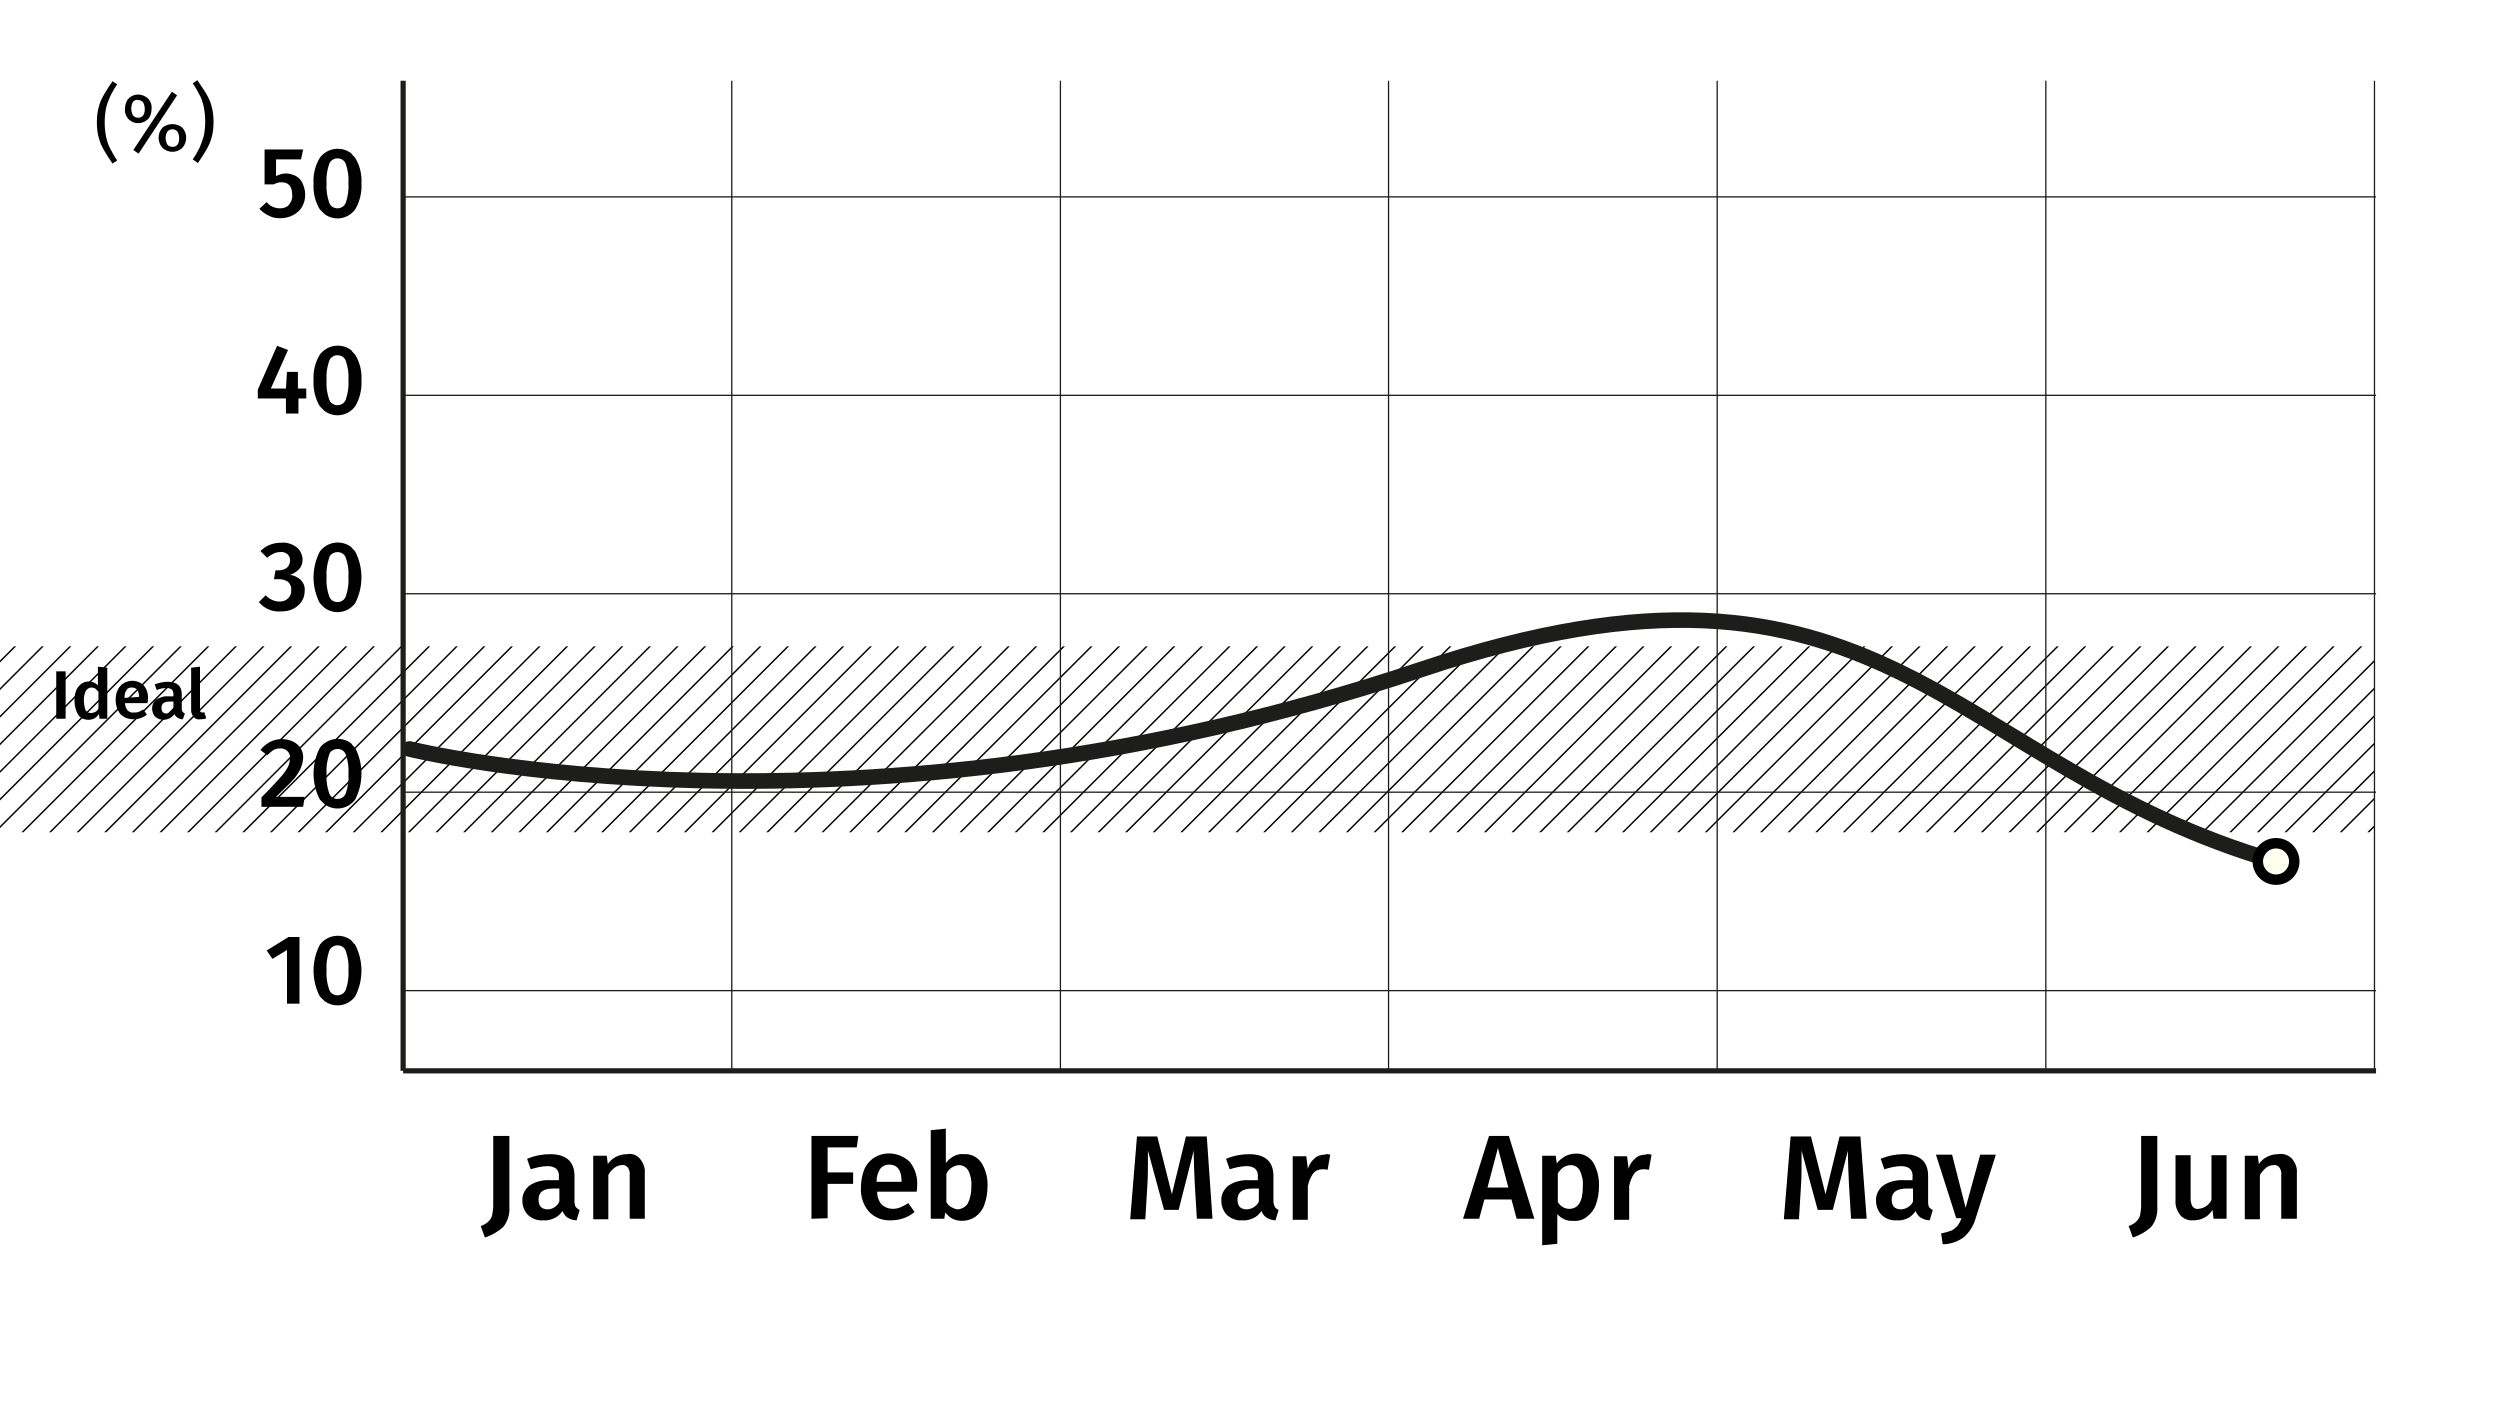
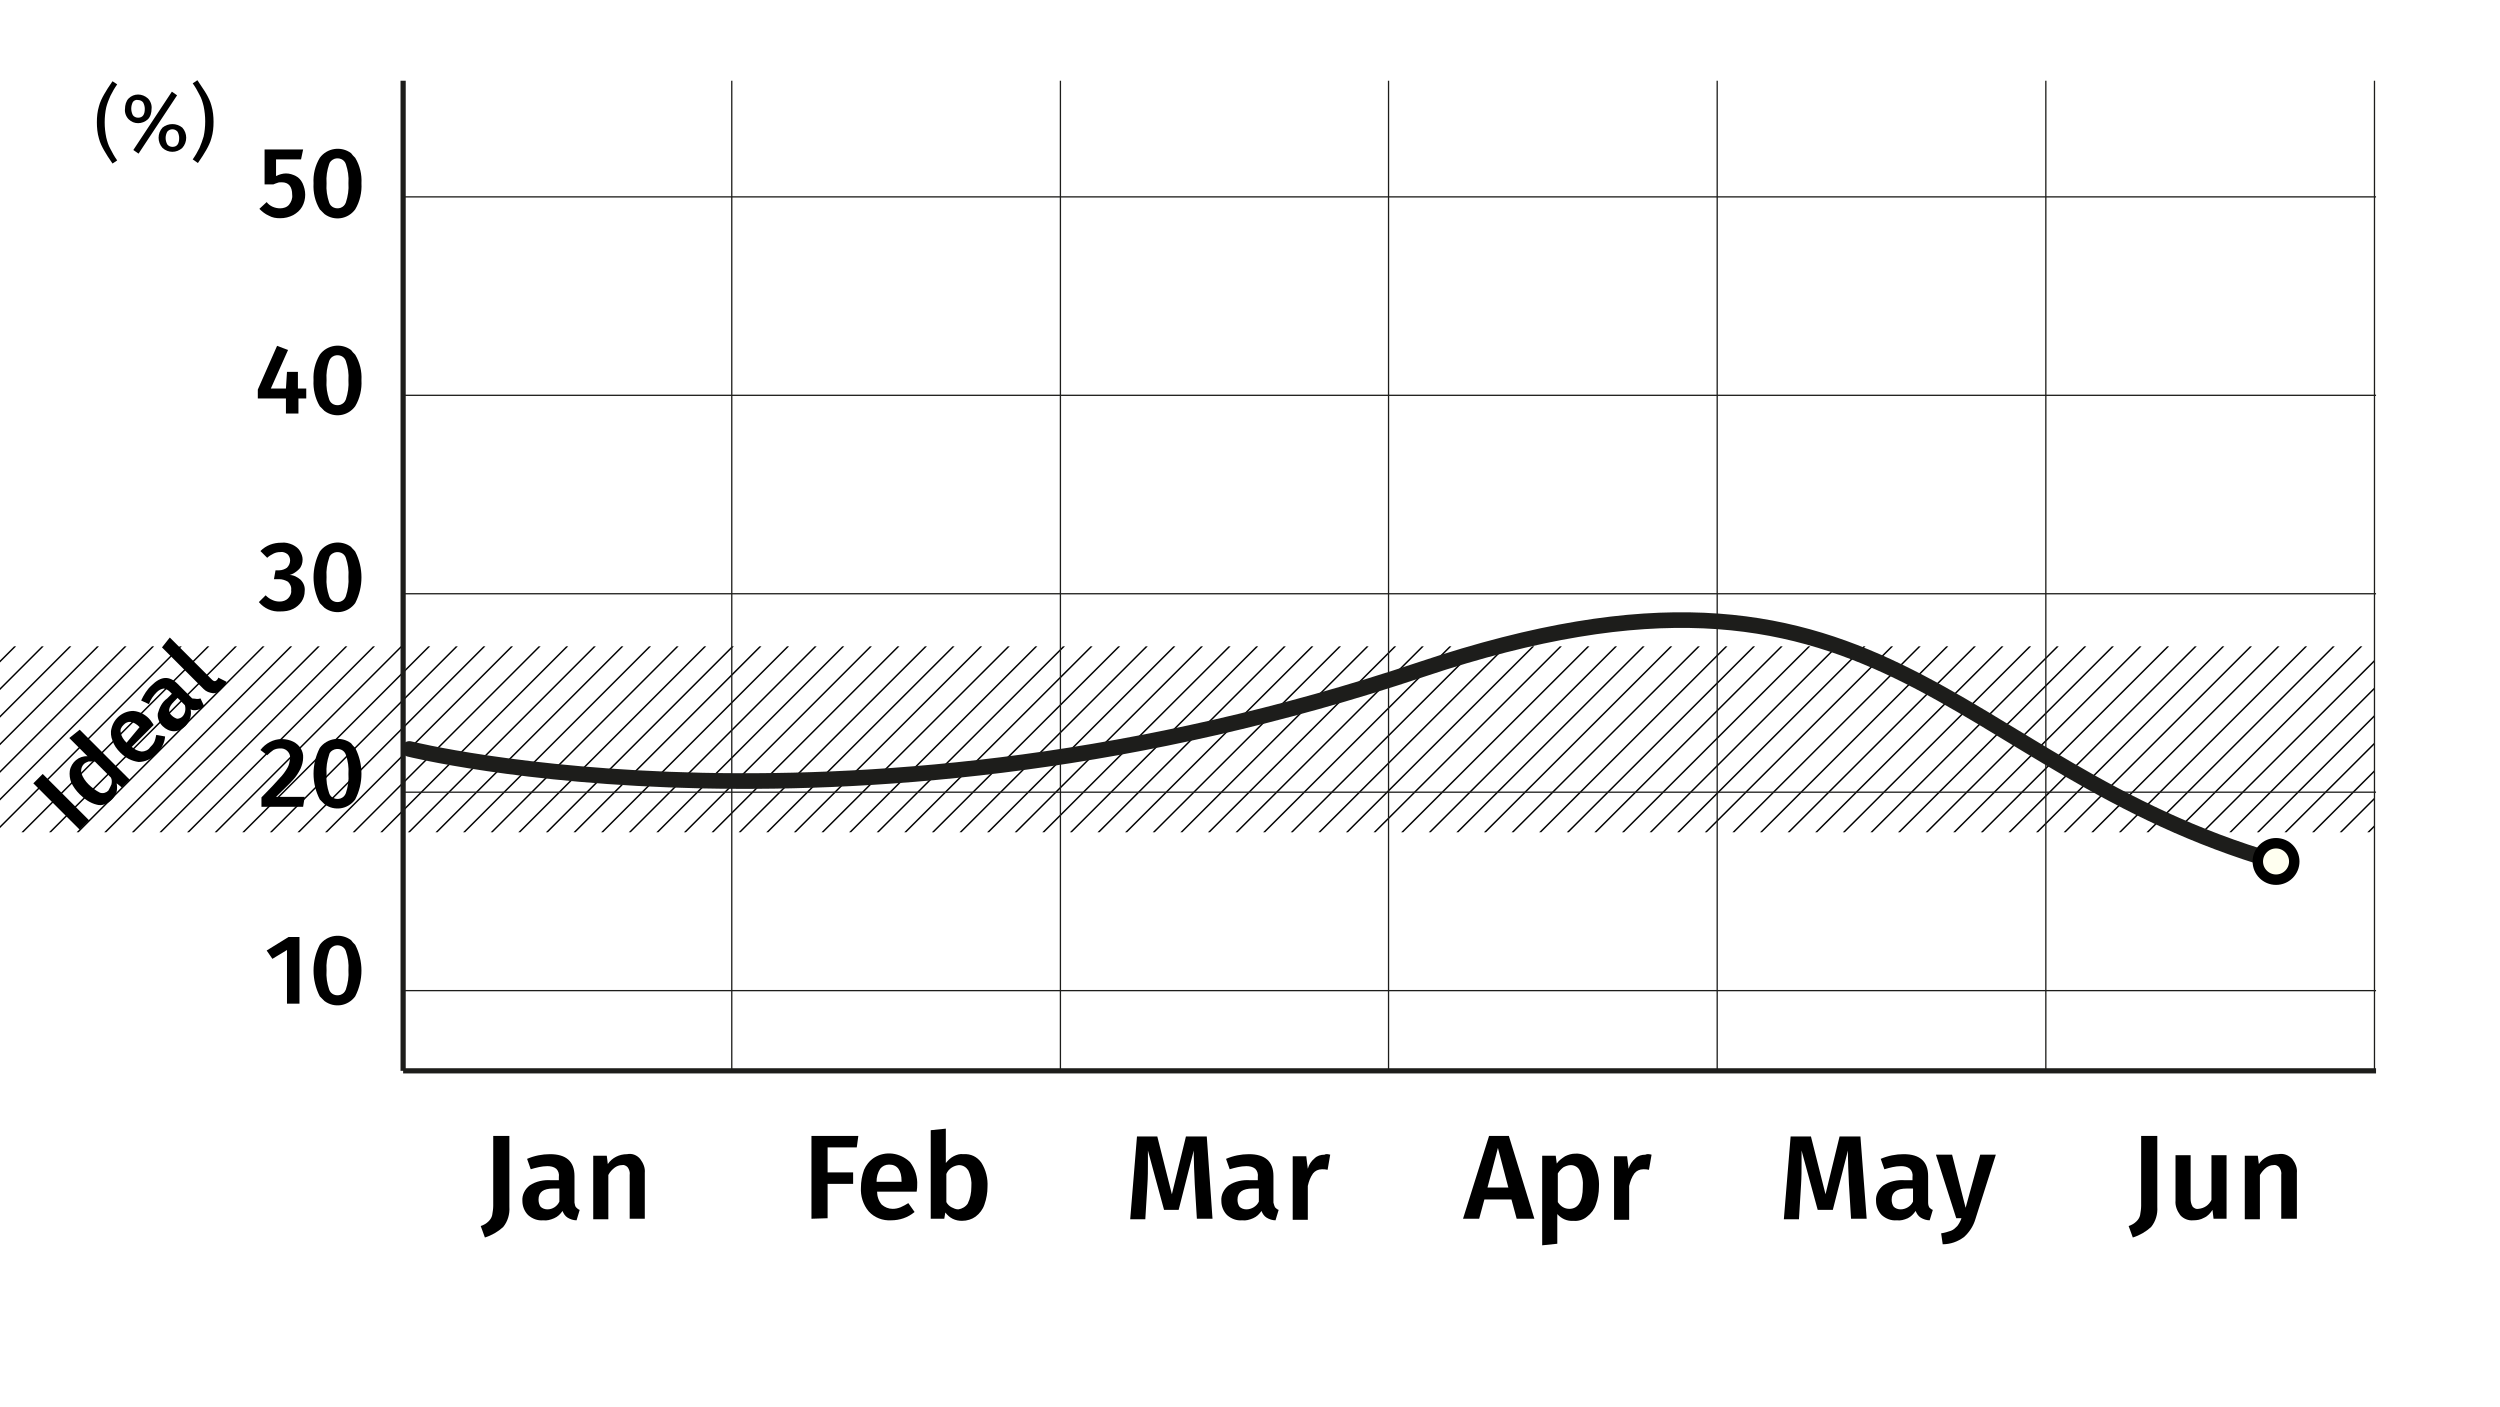
<svg xmlns="http://www.w3.org/2000/svg" xmlns:xlink="http://www.w3.org/1999/xlink" version="1.1" id="Layer_2_1_" x="0px" y="0px" viewBox="0 0 480 270" style="enable-background:new 0 0 480 270;" xml:space="preserve">
  <style type="text/css">
	.st0{clip-path:url(#SVGID_2_);}
	.st1{fill:none;stroke:#000000;stroke-width:0.283;stroke-miterlimit:10;}
	.st2{fill:none;stroke:#1D1D1B;stroke-width:0.25;stroke-miterlimit:10;}
	.st3{fill:none;stroke:#1D1D1B;stroke-miterlimit:10;}
	.st4{fill:none;stroke:#1D1D1B;stroke-width:3;stroke-linecap:round;stroke-miterlimit:10;}
	.st5{fill:#FFFFF0;stroke:#000000;stroke-width:2.004;stroke-miterlimit:10;}
</style>
  <g>
    <g>
      <g>
-         <defs>
-           <rect id="SVGID_1_" y="124.1" width="455.9" height="35.7" />
-         </defs>
-         <clipPath id="SVGID_2_">
-           <use xlink:href="#SVGID_1_" style="overflow:visible;" />
-         </clipPath>
-         <g class="st0">
-           <line class="st1" x1="5.6" y1="110.8" x2="-47" y2="163.4" />
-           <line class="st1" x1="10.9" y1="110.8" x2="-41.7" y2="163.4" />
-           <line class="st1" x1="16.2" y1="110.8" x2="-36.4" y2="163.4" />
-           <line class="st1" x1="21.5" y1="110.8" x2="-31.1" y2="163.4" />
-           <line class="st1" x1="26.8" y1="110.8" x2="-25.8" y2="163.4" />
-           <line class="st1" x1="32.1" y1="110.8" x2="-20.5" y2="163.4" />
-           <line class="st1" x1="37.4" y1="110.8" x2="-15.2" y2="163.4" />
-           <line class="st1" x1="42.7" y1="110.8" x2="-9.9" y2="163.4" />
-           <line class="st1" x1="48" y1="110.8" x2="-4.6" y2="163.4" />
-           <line class="st1" x1="53.3" y1="110.8" x2="0.7" y2="163.4" />
-           <line class="st1" x1="58.6" y1="110.8" x2="6" y2="163.4" />
-           <line class="st1" x1="63.9" y1="110.8" x2="11.3" y2="163.4" />
-           <line class="st1" x1="69.2" y1="110.8" x2="16.6" y2="163.4" />
-           <line class="st1" x1="74.5" y1="110.8" x2="21.9" y2="163.4" />
-           <line class="st1" x1="79.8" y1="110.8" x2="27.2" y2="163.4" />
-           <line class="st1" x1="85.1" y1="110.8" x2="32.5" y2="163.4" />
-           <line class="st1" x1="90.4" y1="110.8" x2="37.8" y2="163.4" />
-           <line class="st1" x1="95.7" y1="110.8" x2="43.1" y2="163.4" />
-           <line class="st1" x1="101" y1="110.8" x2="48.4" y2="163.4" />
-           <line class="st1" x1="106.3" y1="110.8" x2="53.7" y2="163.4" />
-           <line class="st1" x1="111.6" y1="110.8" x2="59" y2="163.4" />
-           <line class="st1" x1="116.9" y1="110.8" x2="64.3" y2="163.4" />
-           <line class="st1" x1="122.2" y1="110.8" x2="69.6" y2="163.4" />
-           <line class="st1" x1="127.5" y1="110.8" x2="74.9" y2="163.4" />
-           <line class="st1" x1="132.8" y1="110.8" x2="80.2" y2="163.4" />
-           <line class="st1" x1="138.1" y1="110.8" x2="85.5" y2="163.4" />
-           <line class="st1" x1="143.4" y1="110.8" x2="90.8" y2="163.4" />
-           <line class="st1" x1="148.7" y1="110.8" x2="96.1" y2="163.4" />
-           <line class="st1" x1="154" y1="110.8" x2="101.4" y2="163.4" />
-           <line class="st1" x1="159.3" y1="110.8" x2="106.7" y2="163.4" />
-           <line class="st1" x1="164.6" y1="110.8" x2="112" y2="163.4" />
-           <line class="st1" x1="169.9" y1="110.8" x2="117.3" y2="163.4" />
-           <line class="st1" x1="175.2" y1="110.8" x2="122.6" y2="163.4" />
-           <line class="st1" x1="180.5" y1="110.8" x2="127.9" y2="163.4" />
-           <line class="st1" x1="185.8" y1="110.8" x2="133.2" y2="163.4" />
-           <line class="st1" x1="191.1" y1="110.8" x2="138.4" y2="163.4" />
-           <line class="st1" x1="196.4" y1="110.8" x2="143.7" y2="163.4" />
-           <line class="st1" x1="201.7" y1="110.8" x2="149" y2="163.4" />
-           <line class="st1" x1="207" y1="110.8" x2="154.3" y2="163.4" />
-           <line class="st1" x1="212.3" y1="110.8" x2="159.6" y2="163.4" />
-           <line class="st1" x1="217.6" y1="110.8" x2="164.9" y2="163.4" />
-           <line class="st1" x1="222.9" y1="110.8" x2="170.2" y2="163.4" />
-           <line class="st1" x1="228.2" y1="110.8" x2="175.5" y2="163.4" />
-           <line class="st1" x1="233.5" y1="110.8" x2="180.8" y2="163.4" />
-           <line class="st1" x1="238.8" y1="110.8" x2="186.1" y2="163.4" />
-           <line class="st1" x1="244.1" y1="110.8" x2="191.4" y2="163.4" />
-           <line class="st1" x1="249.4" y1="110.8" x2="196.7" y2="163.4" />
-           <line class="st1" x1="254.7" y1="110.8" x2="202" y2="163.4" />
-           <line class="st1" x1="260" y1="110.8" x2="207.3" y2="163.4" />
-           <line class="st1" x1="265.3" y1="110.8" x2="212.6" y2="163.4" />
-           <line class="st1" x1="270.6" y1="110.8" x2="217.9" y2="163.4" />
-           <line class="st1" x1="275.9" y1="110.8" x2="223.2" y2="163.4" />
-           <line class="st1" x1="281.2" y1="110.8" x2="228.5" y2="163.4" />
-           <line class="st1" x1="286.5" y1="110.8" x2="233.8" y2="163.4" />
-           <line class="st1" x1="291.8" y1="110.8" x2="239.1" y2="163.4" />
-           <line class="st1" x1="297.1" y1="110.8" x2="244.4" y2="163.4" />
-           <line class="st1" x1="302.4" y1="110.8" x2="249.7" y2="163.4" />
-           <line class="st1" x1="307.7" y1="110.8" x2="255" y2="163.4" />
-           <line class="st1" x1="313" y1="110.8" x2="260.3" y2="163.4" />
-           <line class="st1" x1="318.3" y1="110.8" x2="265.6" y2="163.4" />
-           <line class="st1" x1="323.6" y1="110.8" x2="270.9" y2="163.4" />
-           <line class="st1" x1="328.9" y1="110.8" x2="276.2" y2="163.4" />
-           <line class="st1" x1="334.2" y1="110.8" x2="281.5" y2="163.4" />
-           <line class="st1" x1="339.5" y1="110.8" x2="286.8" y2="163.4" />
-           <line class="st1" x1="344.8" y1="110.8" x2="292.1" y2="163.4" />
-           <line class="st1" x1="350.1" y1="110.8" x2="297.4" y2="163.4" />
-           <line class="st1" x1="355.4" y1="110.8" x2="302.7" y2="163.4" />
-           <line class="st1" x1="360.7" y1="110.8" x2="308" y2="163.4" />
-           <line class="st1" x1="366" y1="110.8" x2="313.3" y2="163.4" />
-           <line class="st1" x1="371.3" y1="110.8" x2="318.6" y2="163.4" />
-           <line class="st1" x1="376.6" y1="110.8" x2="323.9" y2="163.4" />
-           <line class="st1" x1="381.9" y1="110.8" x2="329.2" y2="163.4" />
-           <line class="st1" x1="387.2" y1="110.8" x2="334.5" y2="163.4" />
-           <line class="st1" x1="392.5" y1="110.8" x2="339.8" y2="163.4" />
-           <line class="st1" x1="397.8" y1="110.8" x2="345.1" y2="163.4" />
-           <line class="st1" x1="403.1" y1="110.8" x2="350.4" y2="163.4" />
-           <line class="st1" x1="408.4" y1="110.8" x2="355.7" y2="163.4" />
-           <line class="st1" x1="413.7" y1="110.8" x2="361" y2="163.4" />
-           <line class="st1" x1="419" y1="110.8" x2="366.3" y2="163.4" />
-           <line class="st1" x1="424.3" y1="110.8" x2="371.6" y2="163.4" />
-           <line class="st1" x1="429.6" y1="110.8" x2="376.9" y2="163.4" />
-           <line class="st1" x1="434.9" y1="110.8" x2="382.2" y2="163.4" />
-           <line class="st1" x1="440.2" y1="110.8" x2="387.5" y2="163.4" />
-           <line class="st1" x1="445.5" y1="110.8" x2="392.8" y2="163.4" />
-           <line class="st1" x1="450.8" y1="110.8" x2="398.1" y2="163.4" />
-           <line class="st1" x1="456.1" y1="110.8" x2="403.4" y2="163.4" />
-           <line class="st1" x1="461.4" y1="110.8" x2="408.7" y2="163.4" />
-           <line class="st1" x1="466.7" y1="110.8" x2="414" y2="163.4" />
-           <line class="st1" x1="472" y1="110.8" x2="419.3" y2="163.4" />
-           <line class="st1" x1="477.3" y1="110.8" x2="424.6" y2="163.4" />
-           <line class="st1" x1="482.6" y1="110.8" x2="429.9" y2="163.4" />
-           <line class="st1" x1="487.9" y1="110.8" x2="435.2" y2="163.4" />
-           <line class="st1" x1="493.2" y1="110.8" x2="440.5" y2="163.4" />
-           <line class="st1" x1="498.5" y1="110.8" x2="445.8" y2="163.4" />
-           <line class="st1" x1="503.8" y1="110.8" x2="451.1" y2="163.4" />
-           <line class="st1" x1="509.1" y1="110.8" x2="456.4" y2="163.4" />
-           <line class="st1" x1="514.4" y1="110.8" x2="461.7" y2="163.4" />
-           <line class="st1" x1="519.7" y1="110.8" x2="467" y2="163.4" />
-           <line class="st1" x1="525" y1="110.8" x2="472.3" y2="163.4" />
-           <line class="st1" x1="530.3" y1="110.8" x2="477.6" y2="163.4" />
+         <g>
+           <defs>
+             <rect id="SVGID_1_" y="124.1" width="455.9" height="35.7" />
+           </defs>
+           <clipPath id="SVGID_2_">
+             <use xlink:href="#SVGID_1_" style="overflow:visible;" />
+           </clipPath>
+           <g class="st0">
+             <line class="st1" x1="5.6" y1="110.8" x2="-47" y2="163.4" />
+             <line class="st1" x1="10.9" y1="110.8" x2="-41.7" y2="163.4" />
+             <line class="st1" x1="16.2" y1="110.8" x2="-36.4" y2="163.4" />
+             <line class="st1" x1="21.5" y1="110.8" x2="-31.1" y2="163.4" />
+             <line class="st1" x1="26.8" y1="110.8" x2="-25.8" y2="163.4" />
+             <line class="st1" x1="32.1" y1="110.8" x2="-20.5" y2="163.4" />
+             <line class="st1" x1="37.4" y1="110.8" x2="-15.2" y2="163.4" />
+             <line class="st1" x1="42.7" y1="110.8" x2="-9.9" y2="163.4" />
+             <line class="st1" x1="48" y1="110.8" x2="-4.6" y2="163.4" />
+             <line class="st1" x1="53.3" y1="110.8" x2="0.7" y2="163.4" />
+             <line class="st1" x1="58.6" y1="110.8" x2="6" y2="163.4" />
+             <line class="st1" x1="63.9" y1="110.8" x2="11.3" y2="163.4" />
+             <line class="st1" x1="69.2" y1="110.8" x2="16.6" y2="163.4" />
+             <line class="st1" x1="74.5" y1="110.8" x2="21.9" y2="163.4" />
+             <line class="st1" x1="79.8" y1="110.8" x2="27.2" y2="163.4" />
+             <line class="st1" x1="85.1" y1="110.8" x2="32.5" y2="163.4" />
+             <line class="st1" x1="90.4" y1="110.8" x2="37.8" y2="163.4" />
+             <line class="st1" x1="95.7" y1="110.8" x2="43.1" y2="163.4" />
+             <line class="st1" x1="101" y1="110.8" x2="48.4" y2="163.4" />
+             <line class="st1" x1="106.3" y1="110.8" x2="53.7" y2="163.4" />
+             <line class="st1" x1="111.6" y1="110.8" x2="59" y2="163.4" />
+             <line class="st1" x1="116.9" y1="110.8" x2="64.3" y2="163.4" />
+             <line class="st1" x1="122.2" y1="110.8" x2="69.6" y2="163.4" />
+             <line class="st1" x1="127.5" y1="110.8" x2="74.9" y2="163.4" />
+             <line class="st1" x1="132.8" y1="110.8" x2="80.2" y2="163.4" />
+             <line class="st1" x1="138.1" y1="110.8" x2="85.5" y2="163.4" />
+             <line class="st1" x1="143.4" y1="110.8" x2="90.8" y2="163.4" />
+             <line class="st1" x1="148.7" y1="110.8" x2="96.1" y2="163.4" />
+             <line class="st1" x1="154" y1="110.8" x2="101.4" y2="163.4" />
+             <line class="st1" x1="159.3" y1="110.8" x2="106.7" y2="163.4" />
+             <line class="st1" x1="164.6" y1="110.8" x2="112" y2="163.4" />
+             <line class="st1" x1="169.9" y1="110.8" x2="117.3" y2="163.4" />
+             <line class="st1" x1="175.2" y1="110.8" x2="122.6" y2="163.4" />
+             <line class="st1" x1="180.5" y1="110.8" x2="127.9" y2="163.4" />
+             <line class="st1" x1="185.8" y1="110.8" x2="133.2" y2="163.4" />
+             <line class="st1" x1="191.1" y1="110.8" x2="138.4" y2="163.4" />
+             <line class="st1" x1="196.4" y1="110.8" x2="143.7" y2="163.4" />
+             <line class="st1" x1="201.7" y1="110.8" x2="149" y2="163.4" />
+             <line class="st1" x1="207" y1="110.8" x2="154.3" y2="163.4" />
+             <line class="st1" x1="212.3" y1="110.8" x2="159.6" y2="163.4" />
+             <line class="st1" x1="217.6" y1="110.8" x2="164.9" y2="163.4" />
+             <line class="st1" x1="222.9" y1="110.8" x2="170.2" y2="163.4" />
+             <line class="st1" x1="228.2" y1="110.8" x2="175.5" y2="163.4" />
+             <line class="st1" x1="233.5" y1="110.8" x2="180.8" y2="163.4" />
+             <line class="st1" x1="238.8" y1="110.8" x2="186.1" y2="163.4" />
+             <line class="st1" x1="244.1" y1="110.8" x2="191.4" y2="163.4" />
+             <line class="st1" x1="249.4" y1="110.8" x2="196.7" y2="163.4" />
+             <line class="st1" x1="254.7" y1="110.8" x2="202" y2="163.4" />
+             <line class="st1" x1="260" y1="110.8" x2="207.3" y2="163.4" />
+             <line class="st1" x1="265.3" y1="110.8" x2="212.6" y2="163.4" />
+             <line class="st1" x1="270.6" y1="110.8" x2="217.9" y2="163.4" />
+             <line class="st1" x1="275.9" y1="110.8" x2="223.2" y2="163.4" />
+             <line class="st1" x1="281.2" y1="110.8" x2="228.5" y2="163.4" />
+             <line class="st1" x1="286.5" y1="110.8" x2="233.8" y2="163.4" />
+             <line class="st1" x1="291.8" y1="110.8" x2="239.1" y2="163.4" />
+             <line class="st1" x1="297.1" y1="110.8" x2="244.4" y2="163.4" />
+             <line class="st1" x1="302.4" y1="110.8" x2="249.7" y2="163.4" />
+             <line class="st1" x1="307.7" y1="110.8" x2="255" y2="163.4" />
+             <line class="st1" x1="313" y1="110.8" x2="260.3" y2="163.4" />
+             <line class="st1" x1="318.3" y1="110.8" x2="265.6" y2="163.4" />
+             <line class="st1" x1="323.6" y1="110.8" x2="270.9" y2="163.4" />
+             <line class="st1" x1="328.9" y1="110.8" x2="276.2" y2="163.4" />
+             <line class="st1" x1="334.2" y1="110.8" x2="281.5" y2="163.4" />
+             <line class="st1" x1="339.5" y1="110.8" x2="286.8" y2="163.4" />
+             <line class="st1" x1="344.8" y1="110.8" x2="292.1" y2="163.4" />
+             <line class="st1" x1="350.1" y1="110.8" x2="297.4" y2="163.4" />
+             <line class="st1" x1="355.4" y1="110.8" x2="302.7" y2="163.4" />
+             <line class="st1" x1="360.7" y1="110.8" x2="308" y2="163.4" />
+             <line class="st1" x1="366" y1="110.8" x2="313.3" y2="163.4" />
+             <line class="st1" x1="371.3" y1="110.8" x2="318.6" y2="163.4" />
+             <line class="st1" x1="376.6" y1="110.8" x2="323.9" y2="163.4" />
+             <line class="st1" x1="381.9" y1="110.8" x2="329.2" y2="163.4" />
+             <line class="st1" x1="387.2" y1="110.8" x2="334.5" y2="163.4" />
+             <line class="st1" x1="392.5" y1="110.8" x2="339.8" y2="163.4" />
+             <line class="st1" x1="397.8" y1="110.8" x2="345.1" y2="163.4" />
+             <line class="st1" x1="403.1" y1="110.8" x2="350.4" y2="163.4" />
+             <line class="st1" x1="408.4" y1="110.8" x2="355.7" y2="163.4" />
+             <line class="st1" x1="413.7" y1="110.8" x2="361" y2="163.4" />
+             <line class="st1" x1="419" y1="110.8" x2="366.3" y2="163.4" />
+             <line class="st1" x1="424.3" y1="110.8" x2="371.6" y2="163.4" />
+             <line class="st1" x1="429.6" y1="110.8" x2="376.9" y2="163.4" />
+             <line class="st1" x1="434.9" y1="110.8" x2="382.2" y2="163.4" />
+             <line class="st1" x1="440.2" y1="110.8" x2="387.5" y2="163.4" />
+             <line class="st1" x1="445.5" y1="110.8" x2="392.8" y2="163.4" />
+             <line class="st1" x1="450.8" y1="110.8" x2="398.1" y2="163.4" />
+             <line class="st1" x1="456.1" y1="110.8" x2="403.4" y2="163.4" />
+             <line class="st1" x1="461.4" y1="110.8" x2="408.7" y2="163.4" />
+             <line class="st1" x1="466.7" y1="110.8" x2="414" y2="163.4" />
+             <line class="st1" x1="472" y1="110.8" x2="419.3" y2="163.4" />
+             <line class="st1" x1="477.3" y1="110.8" x2="424.6" y2="163.4" />
+             <line class="st1" x1="482.6" y1="110.8" x2="429.9" y2="163.4" />
+             <line class="st1" x1="487.9" y1="110.8" x2="435.2" y2="163.4" />
+             <line class="st1" x1="493.2" y1="110.8" x2="440.5" y2="163.4" />
+             <line class="st1" x1="498.5" y1="110.8" x2="445.8" y2="163.4" />
+             <line class="st1" x1="503.8" y1="110.8" x2="451.1" y2="163.4" />
+             <line class="st1" x1="509.1" y1="110.8" x2="456.4" y2="163.4" />
+             <line class="st1" x1="514.4" y1="110.8" x2="461.7" y2="163.4" />
+             <line class="st1" x1="519.7" y1="110.8" x2="467" y2="163.4" />
+             <line class="st1" x1="525" y1="110.8" x2="472.3" y2="163.4" />
+             <line class="st1" x1="530.3" y1="110.8" x2="477.6" y2="163.4" />
+           </g>
        </g>
      </g>
    </g>
  </g>
  <line class="st2" x1="392.8" y1="205.6" x2="392.8" y2="15.5" />
  <line class="st3" x1="77.4" y1="15.5" x2="77.4" y2="205.6" />
  <path d="M57.5,179.9v12.8h-2.4v-10.3l-2.8,1.7l-1.1-1.6l4.2-2.6L57.5,179.9z" />
  <path d="M68.2,181.4c1.6,3.1,1.6,6.8,0,9.9c-1.4,1.9-4,2.3-5.9,0.9c-0.3-0.3-0.6-0.6-0.9-0.9c-1.6-3.1-1.6-6.8,0-9.9  c1.4-1.9,4.1-2.3,6-0.9C67.6,180.8,67.9,181.1,68.2,181.4z M63.2,182.6c-0.4,1.2-0.6,2.4-0.5,3.7c-0.1,1.3,0.1,2.5,0.5,3.7  c0.3,0.9,1.3,1.3,2.2,1c0.5-0.2,0.8-0.5,1-1c0.4-1.2,0.6-2.5,0.5-3.7c0.1-1.3-0.1-2.5-0.5-3.7c-0.3-0.9-1.3-1.3-2.2-1  C63.7,181.8,63.3,182.2,63.2,182.6L63.2,182.6z" />
  <path d="M56.3,142.4c1.2,0.6,2,1.8,1.9,3.1c0,0.7-0.2,1.4-0.5,2.1c-0.4,0.8-0.9,1.6-1.5,2.2c-0.7,0.8-1.8,1.8-3.2,3.2h5.5l-0.3,1.9  h-8v-1.8c1.6-1.6,2.8-2.9,3.5-3.7c0.6-0.6,1.1-1.3,1.5-2c0.3-0.5,0.4-1.1,0.5-1.8c0.1-0.9-0.6-1.8-1.6-1.9c-0.1,0-0.2,0-0.3,0  c-0.5,0-0.9,0.1-1.3,0.3c-0.4,0.3-0.8,0.6-1.2,1l-1.3-1c1-1.3,2.5-2.1,4.1-2.1C54.9,141.9,55.7,142.1,56.3,142.4z" />
  <path d="M68.2,143.6c1.6,3.1,1.6,6.8,0,9.9c-1.4,1.9-4,2.3-5.9,0.9c-0.3-0.3-0.6-0.6-0.9-0.9c-1.6-3.1-1.6-6.8,0-9.9  c1.4-1.9,4.1-2.3,6-0.9C67.6,143,67.9,143.3,68.2,143.6z M63.2,144.9c-0.4,1.2-0.6,2.4-0.5,3.7c-0.1,1.3,0.1,2.5,0.5,3.7  c0.3,0.9,1.3,1.3,2.2,1c0.5-0.2,0.8-0.5,1-1c0.4-1.2,0.6-2.5,0.5-3.7c0.1-1.3-0.1-2.5-0.5-3.7c-0.3-0.9-1.3-1.3-2.2-1  C63.7,144.1,63.3,144.4,63.2,144.9L63.2,144.9z" />
  <path d="M56.2,104.6c0.6,0.3,1.1,0.7,1.4,1.2c0.3,0.5,0.5,1.1,0.5,1.6c0,0.7-0.2,1.4-0.7,1.9s-1.1,0.9-1.8,1.1  c0.8,0,1.5,0.4,2.1,0.9c0.6,0.6,0.9,1.4,0.8,2.2c0,0.7-0.2,1.4-0.6,2c-0.4,0.6-1,1.1-1.6,1.4c-0.8,0.4-1.6,0.5-2.5,0.5  c-1.6,0.1-3.1-0.6-4.1-1.8l1.3-1.3c0.4,0.4,0.8,0.7,1.3,0.9c0.4,0.2,0.9,0.3,1.4,0.3c0.6,0,1.2-0.2,1.6-0.6c0.4-0.4,0.7-1,0.6-1.6  c0.1-0.6-0.2-1.2-0.6-1.6c-0.5-0.3-1.1-0.5-1.7-0.5h-1l0.3-1.7h0.7c0.5,0,1.1-0.2,1.5-0.5c0.4-0.4,0.6-0.9,0.6-1.4s-0.2-0.9-0.5-1.2  c-0.4-0.3-0.9-0.5-1.4-0.4c-0.5,0-0.9,0.1-1.3,0.3c-0.4,0.2-0.9,0.5-1.2,0.8l-1.3-1.3c1.1-1.1,2.5-1.6,4-1.6  C54.8,104.1,55.5,104.3,56.2,104.6z" />
  <path d="M68.2,105.9c1.6,3.1,1.6,6.8,0,9.9c-1.4,1.9-4,2.3-5.9,0.9c-0.3-0.3-0.6-0.6-0.9-0.9c-1.6-3.1-1.6-6.8,0-9.9  c1.4-1.9,4.1-2.3,6-0.9C67.6,105.3,67.9,105.5,68.2,105.9z M63.2,107.1c-0.4,1.2-0.6,2.4-0.5,3.7c-0.1,1.3,0.1,2.5,0.5,3.7  c0.3,0.9,1.3,1.3,2.2,1c0.5-0.2,0.8-0.5,1-1c0.4-1.2,0.6-2.5,0.5-3.7c0.1-1.3-0.1-2.5-0.5-3.7c-0.3-0.9-1.3-1.3-2.2-1  C63.7,106.3,63.3,106.6,63.2,107.1L63.2,107.1z" />
  <path d="M58.8,74.6v1.9h-1.5v2.9h-2.4v-2.9h-5.4v-1.7l3.7-8.4l2.1,0.8L52,74.6h2.9l0.2-3.2h2.1v3.2H58.8z" />
  <path d="M68.2,68.1c0.9,1.5,1.3,3.2,1.2,4.9c0.1,1.7-0.3,3.5-1.2,5c-1.4,1.9-4,2.3-5.9,0.9c-0.3-0.3-0.6-0.6-0.9-0.9  c-0.9-1.5-1.3-3.3-1.2-5c-0.1-1.7,0.3-3.4,1.2-4.9c1.4-1.9,4.1-2.3,6-0.9C67.6,67.5,67.9,67.8,68.2,68.1z M63.2,69.3  c-0.4,1.2-0.6,2.4-0.5,3.7c-0.1,1.3,0.1,2.5,0.5,3.7c0.3,0.9,1.3,1.3,2.2,1c0.5-0.2,0.8-0.5,1-1c0.4-1.2,0.6-2.5,0.5-3.7  c0.1-1.3-0.1-2.5-0.5-3.7c-0.3-0.9-1.3-1.3-2.2-1C63.7,68.5,63.4,68.8,63.2,69.3L63.2,69.3z" />
  <path d="M57.8,30.6H53v3.2c0.6-0.3,1.3-0.5,1.9-0.5c0.7,0,1.3,0.2,1.9,0.5c0.6,0.3,1,0.8,1.3,1.4c0.3,0.7,0.5,1.4,0.5,2.2  S58.4,39,58,39.7s-1,1.2-1.7,1.6c-0.8,0.4-1.6,0.6-2.5,0.6c-0.8,0-1.5-0.1-2.2-0.5c-0.7-0.3-1.3-0.8-1.8-1.3l1.4-1.3  c0.6,0.8,1.6,1.2,2.6,1.2c0.6,0,1.3-0.2,1.7-0.7s0.7-1.2,0.6-1.9c0-1.6-0.7-2.4-2-2.4c-0.3,0-0.6,0-0.8,0.1  c-0.3,0.1-0.6,0.2-0.8,0.3h-1.7v-6.7h7.4L57.8,30.6z" />
  <path d="M68.2,30.3c0.9,1.5,1.3,3.2,1.2,4.9c0.1,1.7-0.3,3.5-1.2,5c-1.4,1.9-4,2.3-5.9,0.9c-0.3-0.3-0.6-0.6-0.9-0.9  c-0.9-1.5-1.3-3.2-1.2-5c-0.1-1.7,0.3-3.4,1.2-4.9c1.4-1.9,4.1-2.3,6-0.9C67.6,29.7,67.9,30,68.2,30.3z M63.2,31.5  c-0.4,1.2-0.6,2.4-0.5,3.7c-0.1,1.3,0.1,2.5,0.5,3.7c0.3,0.9,1.3,1.3,2.2,1c0.5-0.2,0.8-0.5,1-1c0.4-1.2,0.6-2.5,0.5-3.7  c0.1-1.3-0.1-2.5-0.5-3.7c-0.3-0.9-1.3-1.3-2.2-1C63.7,30.7,63.3,31.1,63.2,31.5L63.2,31.5z" />
  <line class="st2" x1="77.4" y1="190.2" x2="456.2" y2="190.2" />
  <line class="st3" x1="77.4" y1="205.6" x2="456.2" y2="205.6" />
  <line class="st2" x1="77.4" y1="152.1" x2="456.2" y2="152.1" />
  <line class="st2" x1="77.4" y1="114" x2="456.2" y2="114" />
  <line class="st2" x1="77.4" y1="75.9" x2="456.2" y2="75.9" />
  <line class="st2" x1="77.4" y1="37.8" x2="456.2" y2="37.8" />
  <line class="st2" x1="140.5" y1="205.6" x2="140.5" y2="15.5" />
  <line class="st2" x1="203.6" y1="205.6" x2="203.6" y2="15.5" />
  <line class="st2" x1="266.6" y1="205.6" x2="266.6" y2="15.5" />
  <line class="st2" x1="329.7" y1="205.6" x2="329.7" y2="15.5" />
  <line class="st2" x1="455.9" y1="205.6" x2="455.9" y2="15.5" />
  <path d="M97.8,231.7c0.1,1.4-0.3,2.8-1.2,3.9c-1,0.9-2.2,1.6-3.5,2l-0.8-2.2c0.6-0.2,1.1-0.5,1.5-0.9c0.3-0.3,0.6-0.7,0.7-1.2  c0.1-0.6,0.2-1.2,0.2-1.8v-13.4h3.1L97.8,231.7z" />
  <path d="M110.6,231.8c0.2,0.2,0.4,0.4,0.7,0.5l-0.6,2c-0.6,0-1.2-0.2-1.7-0.5s-0.8-0.8-1-1.3c-0.4,0.6-0.9,1.1-1.6,1.4  c-0.7,0.3-1.4,0.5-2.1,0.4c-1.1,0.1-2.1-0.3-2.9-1c-0.7-0.7-1.1-1.7-1.1-2.7c-0.1-1.2,0.5-2.3,1.4-3c1.2-0.8,2.7-1.1,4.1-1h1.5V226  c0.1-0.6-0.1-1.2-0.5-1.6c-0.5-0.4-1.1-0.5-1.7-0.5c-1.1,0-2.2,0.3-3.2,0.6l-0.7-2c1.4-0.6,2.9-0.9,4.4-0.9c3.1,0,4.7,1.4,4.7,4.2  v5.1C110.4,231.3,110.4,231.6,110.6,231.8z M107.4,230.7v-2.5h-1.2c-1.9,0-2.8,0.7-2.8,2.1c0,0.5,0.1,1,0.4,1.4  c0.3,0.3,0.8,0.5,1.3,0.5C106.1,232.2,107,231.6,107.4,230.7L107.4,230.7z" />
  <path d="M122.9,222.5c0.6,0.8,1,1.7,0.9,2.7v8.8h-2.9v-8.4c0.1-0.5-0.1-1.1-0.4-1.5c-0.3-0.3-0.7-0.5-1.1-0.4c-0.5,0-1,0.2-1.4,0.5  c-0.5,0.4-0.9,0.8-1.2,1.4v8.5h-2.9v-12.2h2.6l0.2,1.6c0.8-1.2,2.2-1.9,3.7-1.9C121.4,221.4,122.3,221.8,122.9,222.5z" />
  <path d="M155.8,234v-15.9h9l-0.3,2.2h-5.6v4.8h4.9v2.2h-4.9v6.6L155.8,234L155.8,234z" />
  <path d="M176,228.8h-7.6c0,0.9,0.3,1.8,0.9,2.5c0.6,0.5,1.3,0.8,2.1,0.8c0.5,0,1-0.1,1.5-0.3s1-0.5,1.5-0.8l1.2,1.7  c-1.3,1.1-2.9,1.6-4.5,1.6c-1.6,0.1-3.2-0.5-4.3-1.7c-1.1-1.3-1.6-3-1.5-4.6c0-1.1,0.2-2.3,0.6-3.4c0.4-0.9,1-1.7,1.9-2.3  c2.2-1.4,5-1,6.9,0.8c1,1.3,1.5,2.9,1.4,4.5C176.1,227.8,176.1,228.2,176,228.8z M173.1,226.8c0-2.1-0.8-3.2-2.4-3.2  c-0.7,0-1.3,0.3-1.7,0.8c-0.5,0.8-0.7,1.6-0.7,2.5h4.8L173.1,226.8L173.1,226.8z" />
  <path d="M188.4,223.2c0.9,1.4,1.3,3.1,1.2,4.7c0,1.1-0.2,2.3-0.6,3.4c-0.3,0.9-0.9,1.7-1.7,2.3c-0.7,0.5-1.6,0.8-2.6,0.8  c-0.6,0-1.2-0.1-1.8-0.4c-0.6-0.3-1-0.7-1.4-1.2l-0.2,1.2h-2.6v-17l2.9-0.3v6.6c0.4-0.5,0.9-1,1.5-1.3s1.2-0.5,1.9-0.4  C186.4,221.5,187.6,222.1,188.4,223.2z M185.8,231.1c0.5-1,0.7-2.1,0.7-3.2c0.1-1.1-0.1-2.2-0.6-3.2c-0.4-0.6-1-1-1.8-1  c-1,0.1-2,0.7-2.4,1.7v5.4c0.2,0.4,0.6,0.8,1,1s0.8,0.4,1.3,0.4C184.7,232.1,185.4,231.7,185.8,231.1L185.8,231.1z" />
-   <path d="M12.6,128.9v9.1h-1.8v-9.1H12.6z" />
-   <path d="M20.6,128.2v9.8h-1.5l-0.1-0.9c-0.2,0.3-0.5,0.6-0.8,0.8c-0.4,0.2-0.8,0.3-1.2,0.3c-0.8,0-1.6-0.3-2-1  c-0.5-0.8-0.7-1.8-0.7-2.7c0-0.7,0.1-1.3,0.3-1.9c0.2-0.5,0.6-1,1-1.3c1-0.7,2.4-0.6,3.2,0.3V128L20.6,128.2z M18.3,136.7  c0.3-0.2,0.5-0.4,0.6-0.7v-3.2c-0.2-0.2-0.4-0.4-0.6-0.6c-0.2-0.1-0.5-0.2-0.7-0.2c-0.4,0-0.8,0.2-1.1,0.6c-0.3,0.6-0.4,1.2-0.4,1.8  s0.1,1.3,0.3,1.9c0.2,0.4,0.6,0.6,1,0.6C17.8,136.9,18,136.8,18.3,136.7L18.3,136.7z" />
-   <path d="M28.3,135H24c0,0.5,0.2,1,0.5,1.4c0.3,0.3,0.8,0.5,1.2,0.4c0.3,0,0.6,0,0.9-0.1s0.6-0.3,0.9-0.5l0.7,1  c-0.7,0.6-1.6,0.9-2.6,0.9c-0.9,0-1.8-0.3-2.5-1c-0.6-0.8-0.9-1.7-0.9-2.7c0-0.7,0.1-1.3,0.4-1.9c0.2-0.5,0.6-1,1.1-1.3  c1.3-0.8,2.9-0.6,3.9,0.4c0.6,0.7,0.9,1.7,0.8,2.6C28.4,134.4,28.4,134.7,28.3,135z M26.7,133.8c0-1.2-0.5-1.8-1.4-1.8  c-0.4,0-0.8,0.1-1,0.5c-0.3,0.4-0.4,0.9-0.4,1.5L26.7,133.8L26.7,133.8z" />
-   <path d="M35.1,136.7c0.1,0.1,0.2,0.2,0.4,0.3l-0.4,1.1c-0.4,0-0.7-0.1-1-0.3s-0.5-0.4-0.6-0.7c-0.2,0.3-0.5,0.6-0.9,0.8  s-0.8,0.3-1.2,0.3c-0.6,0-1.2-0.2-1.6-0.6c-0.4-0.4-0.6-1-0.6-1.6c0-0.7,0.3-1.3,0.8-1.7c0.7-0.4,1.5-0.7,2.4-0.6h0.9v-0.4  c0-0.3-0.1-0.7-0.3-0.9c-0.3-0.2-0.6-0.3-1-0.3c-0.6,0-1.3,0.1-1.9,0.4l-0.4-1.1c0.8-0.3,1.7-0.5,2.5-0.5c1.8,0,2.7,0.8,2.7,2.4v2.9  C34.9,136.4,35,136.6,35.1,136.7z M33.3,136.1v-1.4h-0.7c-1.1,0-1.6,0.4-1.6,1.2c0,0.3,0.1,0.6,0.2,0.8c0.2,0.2,0.5,0.3,0.7,0.3  C32.5,137,33,136.6,33.3,136.1z" />
-   <path d="M37.2,137.7c-0.3-0.4-0.5-0.8-0.5-1.3v-8.2l1.7-0.2v8.3c0,0.3,0.1,0.5,0.4,0.5c0.1,0,0.3,0,0.4-0.1l0.4,1.2  c-0.4,0.2-0.7,0.2-1.1,0.2C38,138.2,37.6,138.1,37.2,137.7z" />
  <path d="M232.8,234h-3l-0.4-6.6c-0.1-2.4-0.2-4.3-0.2-5.7v-0.8l-2.9,11.4h-2.8l-3.1-11.4c0,1,0,1.8,0,2.3c0,1.4,0,2.8-0.1,4.3  l-0.4,6.6H217l1.3-15.9h3.9l2.8,11.1l2.7-11.1h4L232.8,234z" />
  <path d="M244.8,231.8c0.2,0.2,0.4,0.4,0.7,0.5l-0.6,2c-0.6,0-1.2-0.2-1.7-0.5s-0.8-0.8-1-1.3c-0.4,0.6-0.9,1.1-1.6,1.4  c-0.7,0.3-1.4,0.5-2.1,0.4c-1.1,0.1-2.1-0.3-2.9-1c-0.7-0.7-1.1-1.7-1.1-2.7c-0.1-1.2,0.5-2.3,1.4-3c1.2-0.8,2.7-1.1,4.1-1h1.5V226  c0.1-0.6-0.1-1.2-0.5-1.6c-0.5-0.4-1.1-0.5-1.7-0.5c-1.1,0-2.2,0.3-3.2,0.6l-0.7-2c1.4-0.6,2.9-0.9,4.4-0.9c3.1,0,4.7,1.4,4.7,4.2  v5.1C244.6,231.3,244.7,231.6,244.8,231.8z M241.7,230.7v-2.5h-1.2c-1.9,0-2.9,0.7-2.9,2.1c0,0.5,0.1,1,0.4,1.4  c0.3,0.3,0.8,0.5,1.3,0.5C240.3,232.2,241.3,231.6,241.7,230.7L241.7,230.7z" />
  <path d="M255.4,221.7l-0.5,2.9c-0.4-0.1-0.7-0.1-1.1-0.1c-0.7,0-1.3,0.3-1.7,0.8c-0.5,0.7-0.8,1.5-1,2.4v6.5h-2.9V222h2.6l0.3,2.4  c0.2-0.8,0.7-1.5,1.3-2c0.5-0.5,1.2-0.7,1.9-0.7C254.6,221.5,255,221.6,255.4,221.7z" />
  <path d="M291.2,234l-1-3.7H285l-1,3.7h-3.1l5-15.9h3.8l4.9,15.9H291.2z M285.6,228h4l-2-7.6L285.6,228z" />
  <path d="M305.9,223.2c0.8,1.4,1.2,3.1,1.1,4.7c0,1.1-0.2,2.3-0.6,3.4c-0.3,0.9-0.9,1.7-1.7,2.3c-0.7,0.6-1.7,0.9-2.6,0.8  c-1.2,0.1-2.3-0.4-3.1-1.3v5.7l-2.9,0.3v-17.2h2.6l0.2,1.5c0.4-0.6,1-1,1.6-1.4c0.6-0.3,1.3-0.5,1.9-0.5  C303.8,221.4,305.1,222,305.9,223.2z M303.9,227.9c0.1-1.1-0.1-2.2-0.6-3.2c-0.3-0.6-1-1-1.7-1c-0.5,0-1,0.2-1.4,0.4  c-0.4,0.3-0.8,0.7-1.1,1.2v5.5c0.5,0.8,1.3,1.3,2.2,1.3C303,232.1,303.9,230.7,303.9,227.9L303.9,227.9z" />
  <path d="M317.1,221.7l-0.5,2.9c-0.4-0.1-0.7-0.1-1.1-0.1c-0.7,0-1.3,0.3-1.7,0.8c-0.5,0.7-0.8,1.5-1,2.4v6.5h-2.9V222h2.5l0.3,2.4  c0.2-0.8,0.7-1.5,1.3-2c0.5-0.5,1.2-0.7,1.9-0.7C316.3,221.5,316.7,221.6,317.1,221.7z" />
  <path d="M358.4,234h-3l-0.4-6.6c-0.1-2.4-0.2-4.3-0.2-5.7v-0.8l-2.9,11.4H349l-3.1-11.4c0,1,0,1.8,0,2.3c0,1.4,0,2.8-0.1,4.3  l-0.4,6.6h-2.9l1.3-15.9h3.9l2.8,11.1l2.7-11.1h4L358.4,234z" />
  <path d="M370.4,231.8c0.2,0.2,0.4,0.4,0.7,0.5l-0.6,2c-0.6,0-1.2-0.2-1.7-0.5s-0.8-0.8-1-1.3c-0.4,0.6-0.9,1.1-1.5,1.4  c-0.7,0.3-1.4,0.5-2.1,0.4c-1.1,0.1-2.1-0.3-2.9-1c-0.7-0.7-1.1-1.7-1.1-2.7c-0.1-1.2,0.5-2.3,1.4-3c1.2-0.8,2.7-1.1,4.1-1h1.5V226  c0.1-0.6-0.1-1.2-0.5-1.6c-0.5-0.4-1.1-0.5-1.7-0.5c-1.1,0-2.2,0.3-3.2,0.6l-0.7-2c1.4-0.6,2.9-0.9,4.4-0.9c3.1,0,4.7,1.4,4.7,4.2  v5.1C370.2,231.3,370.3,231.6,370.4,231.8z M367.3,230.7v-2.5h-1.2c-1.9,0-2.9,0.7-2.9,2.1c0,0.5,0.1,1,0.4,1.4  c0.3,0.3,0.8,0.5,1.3,0.5C365.9,232.2,366.9,231.6,367.3,230.7L367.3,230.7z" />
  <path d="M379.3,234c-0.4,1.4-1.2,2.6-2.2,3.5c-1.2,0.9-2.6,1.4-4.1,1.4l-0.3-2.1c0.7-0.1,1.3-0.3,1.9-0.5c0.5-0.2,0.8-0.5,1.2-0.9  c0.3-0.4,0.6-0.9,0.8-1.5h-1l-3.9-12.2h3.1l2.6,10.2l2.8-10.2h3L379.3,234z" />
  <path d="M414.2,231.7c0.1,1.4-0.3,2.8-1.2,3.9c-1,0.9-2.2,1.6-3.5,2l-0.8-2.2c0.6-0.2,1.1-0.5,1.5-0.9c0.3-0.3,0.6-0.7,0.7-1.2  c0.1-0.6,0.2-1.2,0.2-1.8v-13.4h3.1L414.2,231.7z" />
  <path d="M427.5,234H425l-0.2-1.7c-0.4,0.6-0.9,1.2-1.6,1.5c-0.7,0.4-1.4,0.5-2.1,0.5c-0.9,0.1-1.9-0.3-2.5-1c-0.6-0.8-1-1.8-0.9-2.8  v-8.7h2.9v8.4c0,0.5,0.1,1,0.4,1.5c0.3,0.3,0.7,0.5,1.1,0.4c1.1-0.1,2-0.7,2.5-1.7v-8.6h2.9L427.5,234z" />
  <path d="M440.1,222.5c0.6,0.8,1,1.7,0.9,2.7v8.8h-3v-8.4c0.1-0.5-0.1-1.1-0.4-1.5c-0.3-0.3-0.7-0.5-1.1-0.4c-0.5,0-1,0.2-1.4,0.5  c-0.5,0.4-0.9,0.9-1.2,1.4v8.5H431v-12.2h2.5l0.2,1.6c0.8-1.2,2.2-1.9,3.7-1.9C438.5,221.4,439.4,221.8,440.1,222.5z" />
  <path class="st4" d="M78.6,143.8c0,0,85.2,21.3,194.4-15.3c88.7-29.7,100.6,18.5,164,36.9" />
  <path d="M22.5,16.2c-0.5,0.7-0.9,1.4-1.3,2.2c-0.3,0.7-0.6,1.4-0.8,2.2c-0.2,0.9-0.3,1.9-0.3,2.9s0.1,1.9,0.3,2.9  c0.2,0.8,0.4,1.5,0.8,2.2c0.4,0.8,0.8,1.5,1.3,2.2l-0.9,0.6c-0.7-1-1.2-1.8-1.6-2.5s-0.8-1.5-1-2.3c-0.3-1-0.4-2.1-0.4-3.1  c0-1.1,0.1-2.1,0.4-3.1c0.2-0.8,0.6-1.6,1-2.3c0.4-0.7,0.9-1.5,1.6-2.5L22.5,16.2z" />
  <path d="M28.4,18.9c0.5,0.5,0.8,1.3,0.7,2c0,0.7-0.2,1.5-0.7,2c-1.1,1-2.7,1-3.7,0c-0.5-0.5-0.8-1.3-0.7-2c0-0.7,0.2-1.5,0.7-2  C25.7,17.9,27.3,17.9,28.4,18.9z M25.5,19.6c-0.4,0.8-0.4,1.7,0,2.5c0.2,0.3,0.6,0.5,1,0.5c0.9,0,1.3-0.6,1.3-1.7  c0-0.4-0.1-0.8-0.3-1.2c-0.2-0.3-0.6-0.5-1-0.5C26.1,19.1,25.7,19.3,25.5,19.6L25.5,19.6z M33,17.6l1,0.7l-7.4,11.2l-1-0.7L33,17.6z   M35,24.5c1,1.1,1,2.8,0,3.9c-1.1,1-2.7,1-3.8,0c-1-1.1-1-2.8,0-3.9C32.3,23.6,33.9,23.6,35,24.5z M32.1,25.3  c-0.2,0.4-0.3,0.8-0.3,1.2c0,0.4,0.1,0.8,0.3,1.2c0.2,0.3,0.6,0.5,1,0.5c0.9,0,1.3-0.6,1.3-1.7c0-0.4-0.1-0.8-0.3-1.2  c-0.5-0.6-1.3-0.6-1.8-0.2C32.2,25.2,32.2,25.2,32.1,25.3L32.1,25.3z" />
  <path d="M39.6,18c0.4,0.7,0.8,1.5,1,2.3c0.3,1,0.4,2.1,0.4,3.1c0,1.1-0.1,2.1-0.4,3.1c-0.2,0.8-0.6,1.6-1,2.3  c-0.4,0.7-0.9,1.5-1.6,2.5l-1-0.7c0.5-0.7,0.9-1.4,1.3-2.2c0.3-0.7,0.6-1.5,0.8-2.2c0.2-0.9,0.3-1.9,0.3-2.9s-0.1-1.9-0.3-2.9  c-0.2-0.8-0.4-1.5-0.8-2.2c-0.4-0.8-0.8-1.5-1.3-2.2l0.9-0.6C38.6,16.5,39.2,17.3,39.6,18z" />
  <circle class="st5" cx="437" cy="165.4" r="3.5" />
+   <g>
+     <path d="M8.2,148.6l8.9,8.9l-1.8,1.8l-8.9-8.9L8.2,148.6z" />
+     <path d="M15.3,140.1l9.6,9.6l-1.5,1.5l-1-0.8c0.1,0.5,0.1,1.1,0,1.6c-0.2,0.6-0.5,1.1-0.9,1.5c-0.8,0.8-1.9,1.3-2.9,1   c-1.3-0.3-2.4-1.1-3.3-2c-0.7-0.7-1.2-1.4-1.6-2.2c-0.3-0.7-0.4-1.6-0.3-2.3c0.3-1.7,1.8-2.9,3.4-2.8l-3.5-3.5L15.3,140.1z    M21.4,150.6c0.1-0.5,0.1-0.9-0.1-1.3l-3.1-3.1c-0.4,0-0.8,0-1.2,0c-0.3,0.1-0.7,0.3-0.9,0.5c-0.4,0.4-0.6,1-0.5,1.7   c0.3,0.9,0.8,1.6,1.4,2.2c0.6,0.6,1.4,1.2,2.2,1.6c0.6,0.2,1.2,0,1.6-0.4C21.1,151.3,21.2,151,21.4,150.6L21.4,150.6z" />
+     <path d="M29.5,139.2l-4.2,4.2c0.5,0.5,1.2,0.8,1.9,0.9c0.6,0,1.3-0.3,1.6-0.8c0.3-0.3,0.6-0.6,0.8-1s0.3-0.9,0.4-1.4l1.7,0.3   c-0.1,1.3-0.7,2.4-1.7,3.4c-0.9,0.9-2.1,1.5-3.4,1.5c-1.4-0.2-2.5-0.8-3.5-1.8c-0.7-0.7-1.2-1.4-1.5-2.3c-0.3-0.7-0.4-1.6-0.2-2.3   c0.5-2.1,2.3-3.4,4.2-3.4c1.3,0.1,2.5,0.8,3.3,1.8C29,138.5,29.3,138.8,29.5,139.2z M26.8,139.6c-1.2-1.2-2.3-1.3-3.1-0.4   c-0.4,0.4-0.7,0.9-0.5,1.5c0.1,0.7,0.5,1.3,1.1,1.9L26.8,139.6L26.8,139.6z" />
+     <path d="M37.8,134.2c0.2,0,0.4,0,0.7-0.1l0.7,1.5c-0.4,0.4-0.8,0.6-1.3,0.7c-0.5,0.1-0.9,0.1-1.3-0.1c0.1,0.5,0.1,1.1-0.1,1.7   s-0.5,1.1-0.9,1.5c-0.6,0.6-1.4,1-2.2,1c-0.8,0-1.6-0.4-2.2-1c-0.7-0.7-1-1.6-0.9-2.4c0.3-1.1,0.8-2.2,1.8-2.9l0.9-0.9l-0.4-0.4   c-0.3-0.3-0.8-0.6-1.2-0.6c-0.5,0.1-0.9,0.3-1.3,0.7c-0.6,0.6-1.2,1.4-1.5,2.3l-1.5-0.7c0.5-1.1,1.2-2.2,2-2.9   c1.8-1.8,3.4-1.9,5-0.3l2.8,2.8C37.3,134.1,37.6,134.2,37.8,134.2z M35.5,135.4l-1.4-1.4l-0.7,0.7c-1.1,1.1-1.2,2-0.4,2.7   c0.3,0.3,0.7,0.5,1,0.6c0.4,0,0.8-0.2,1-0.4C35.6,137,35.7,136.1,35.5,135.4z" />
+     <path d="M40.9,133.1c-0.7-0.1-1.3-0.3-1.8-0.8l-8-8l1.5-1.9l8.1,8.1c0.3,0.3,0.6,0.4,0.9,0.1c0.1-0.1,0.3-0.3,0.3-0.5l1.6,0.8   c-0.2,0.6-0.5,0.9-0.9,1.3C42.1,132.8,41.7,133.1,40.9,133.1z" />
+   </g>
</svg>
